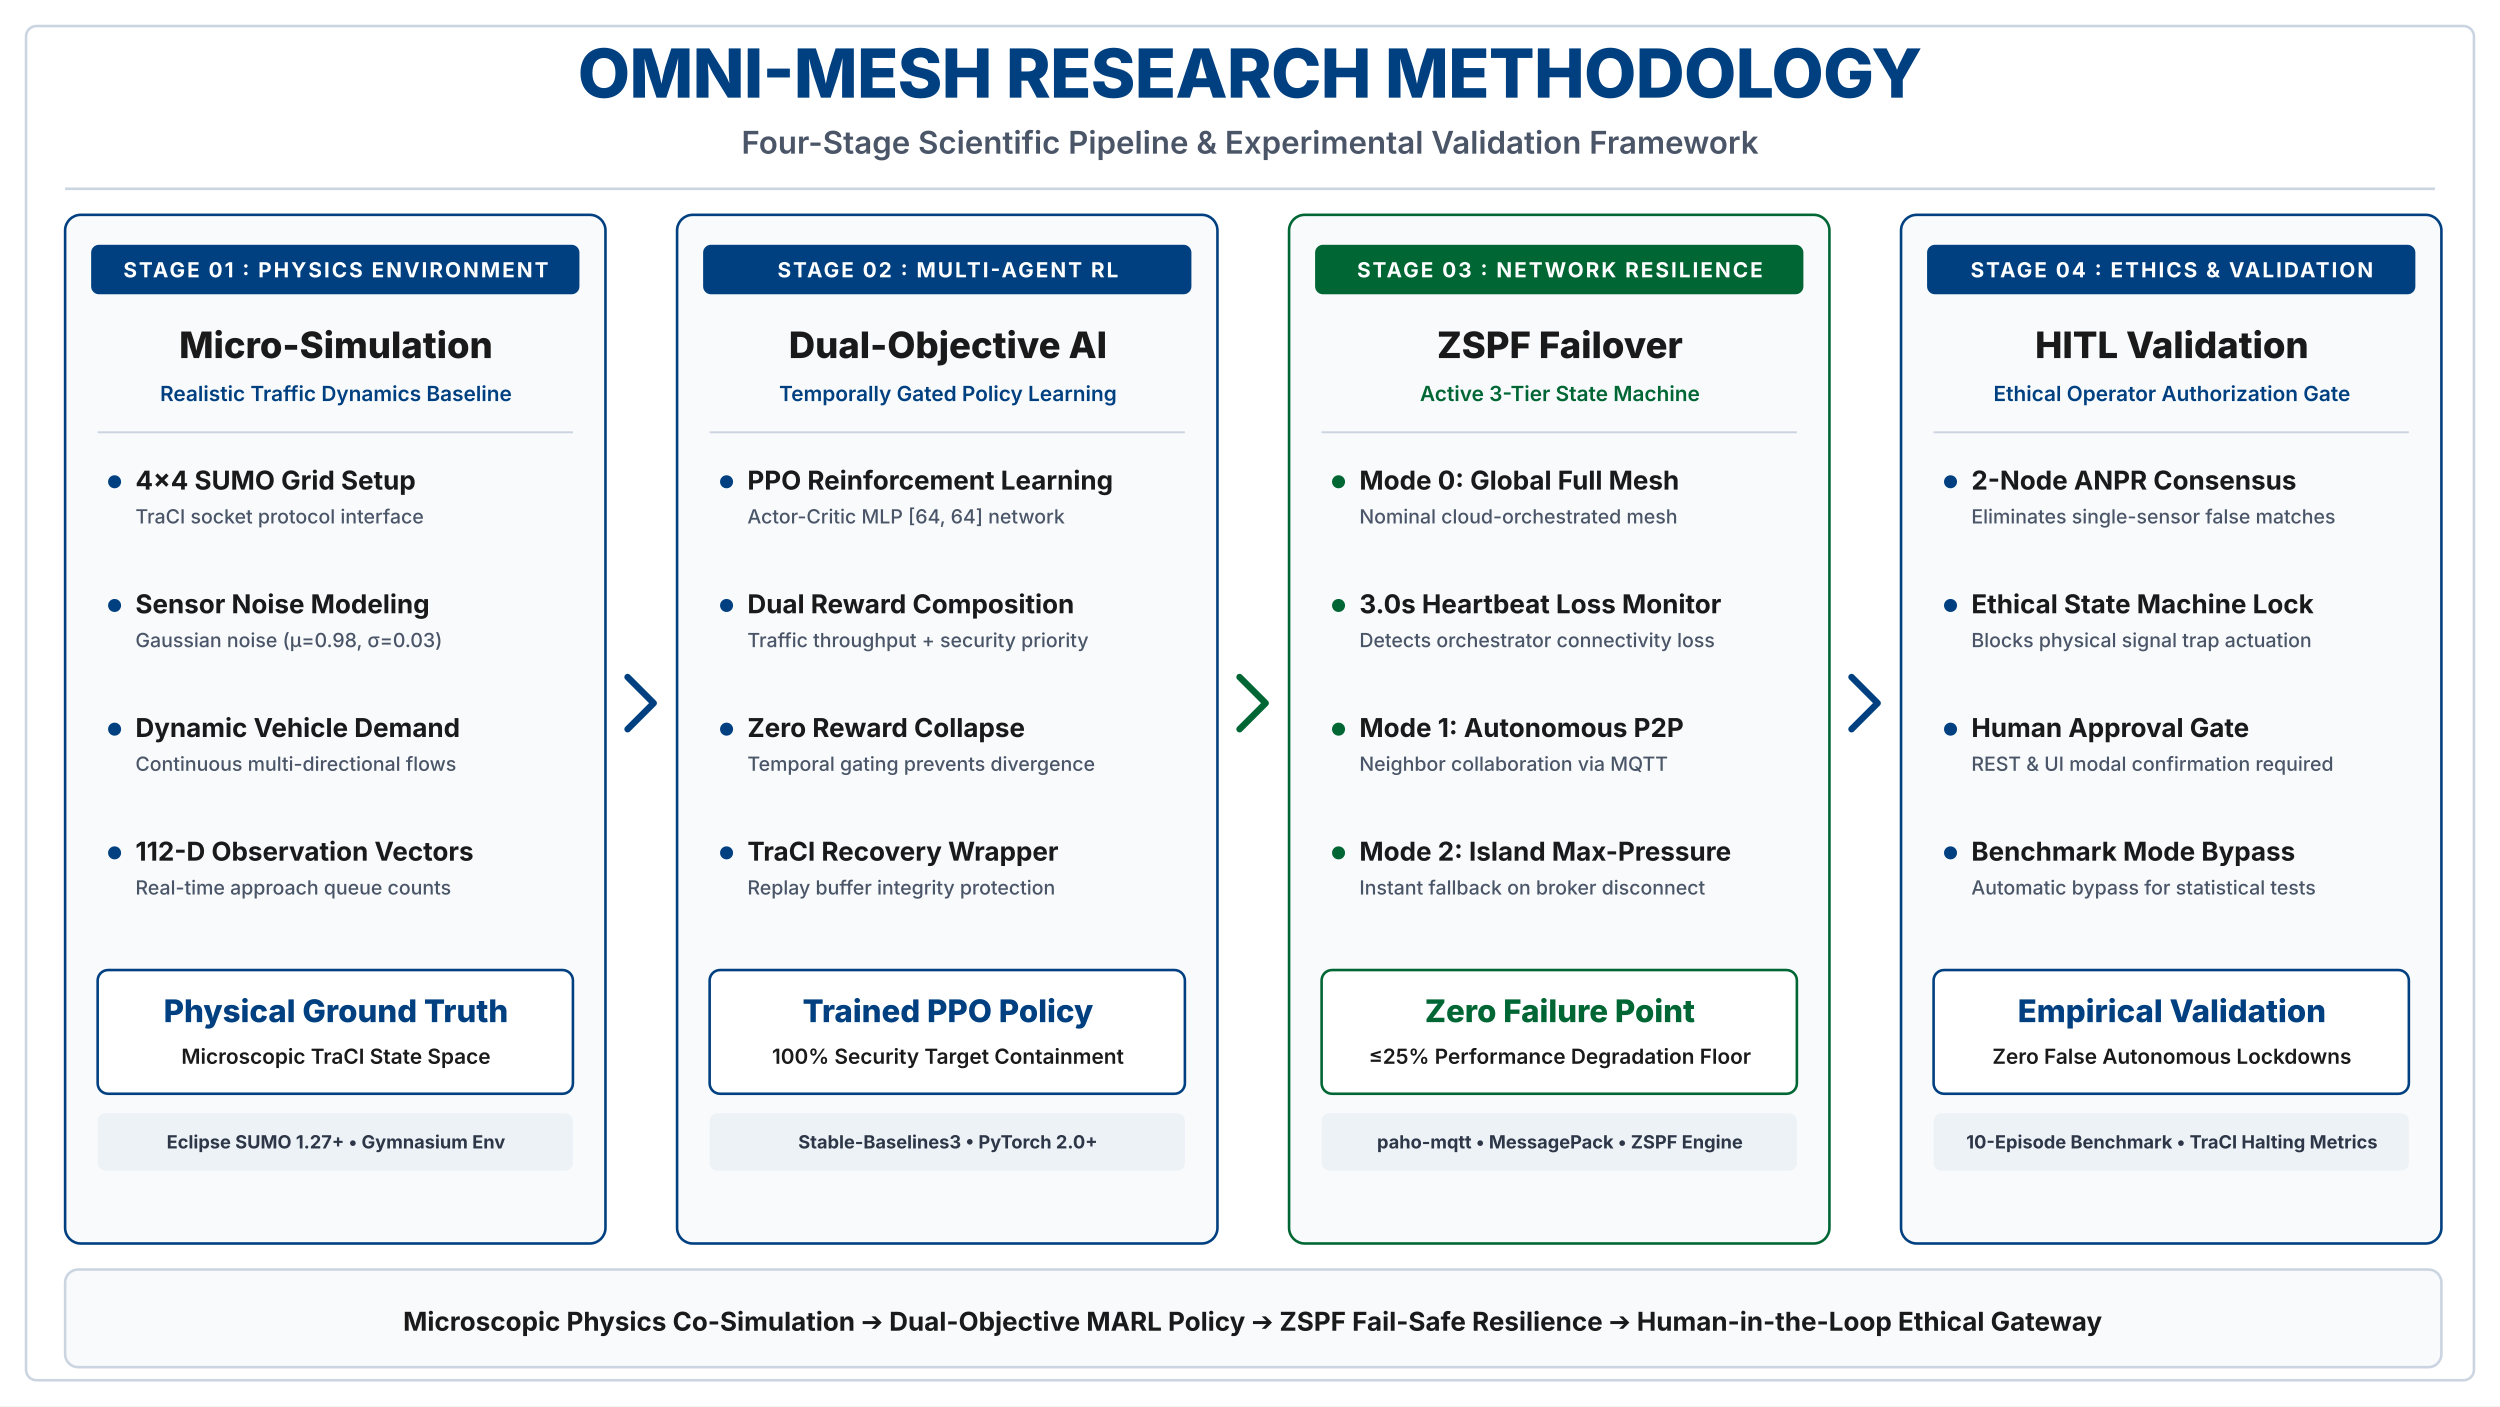
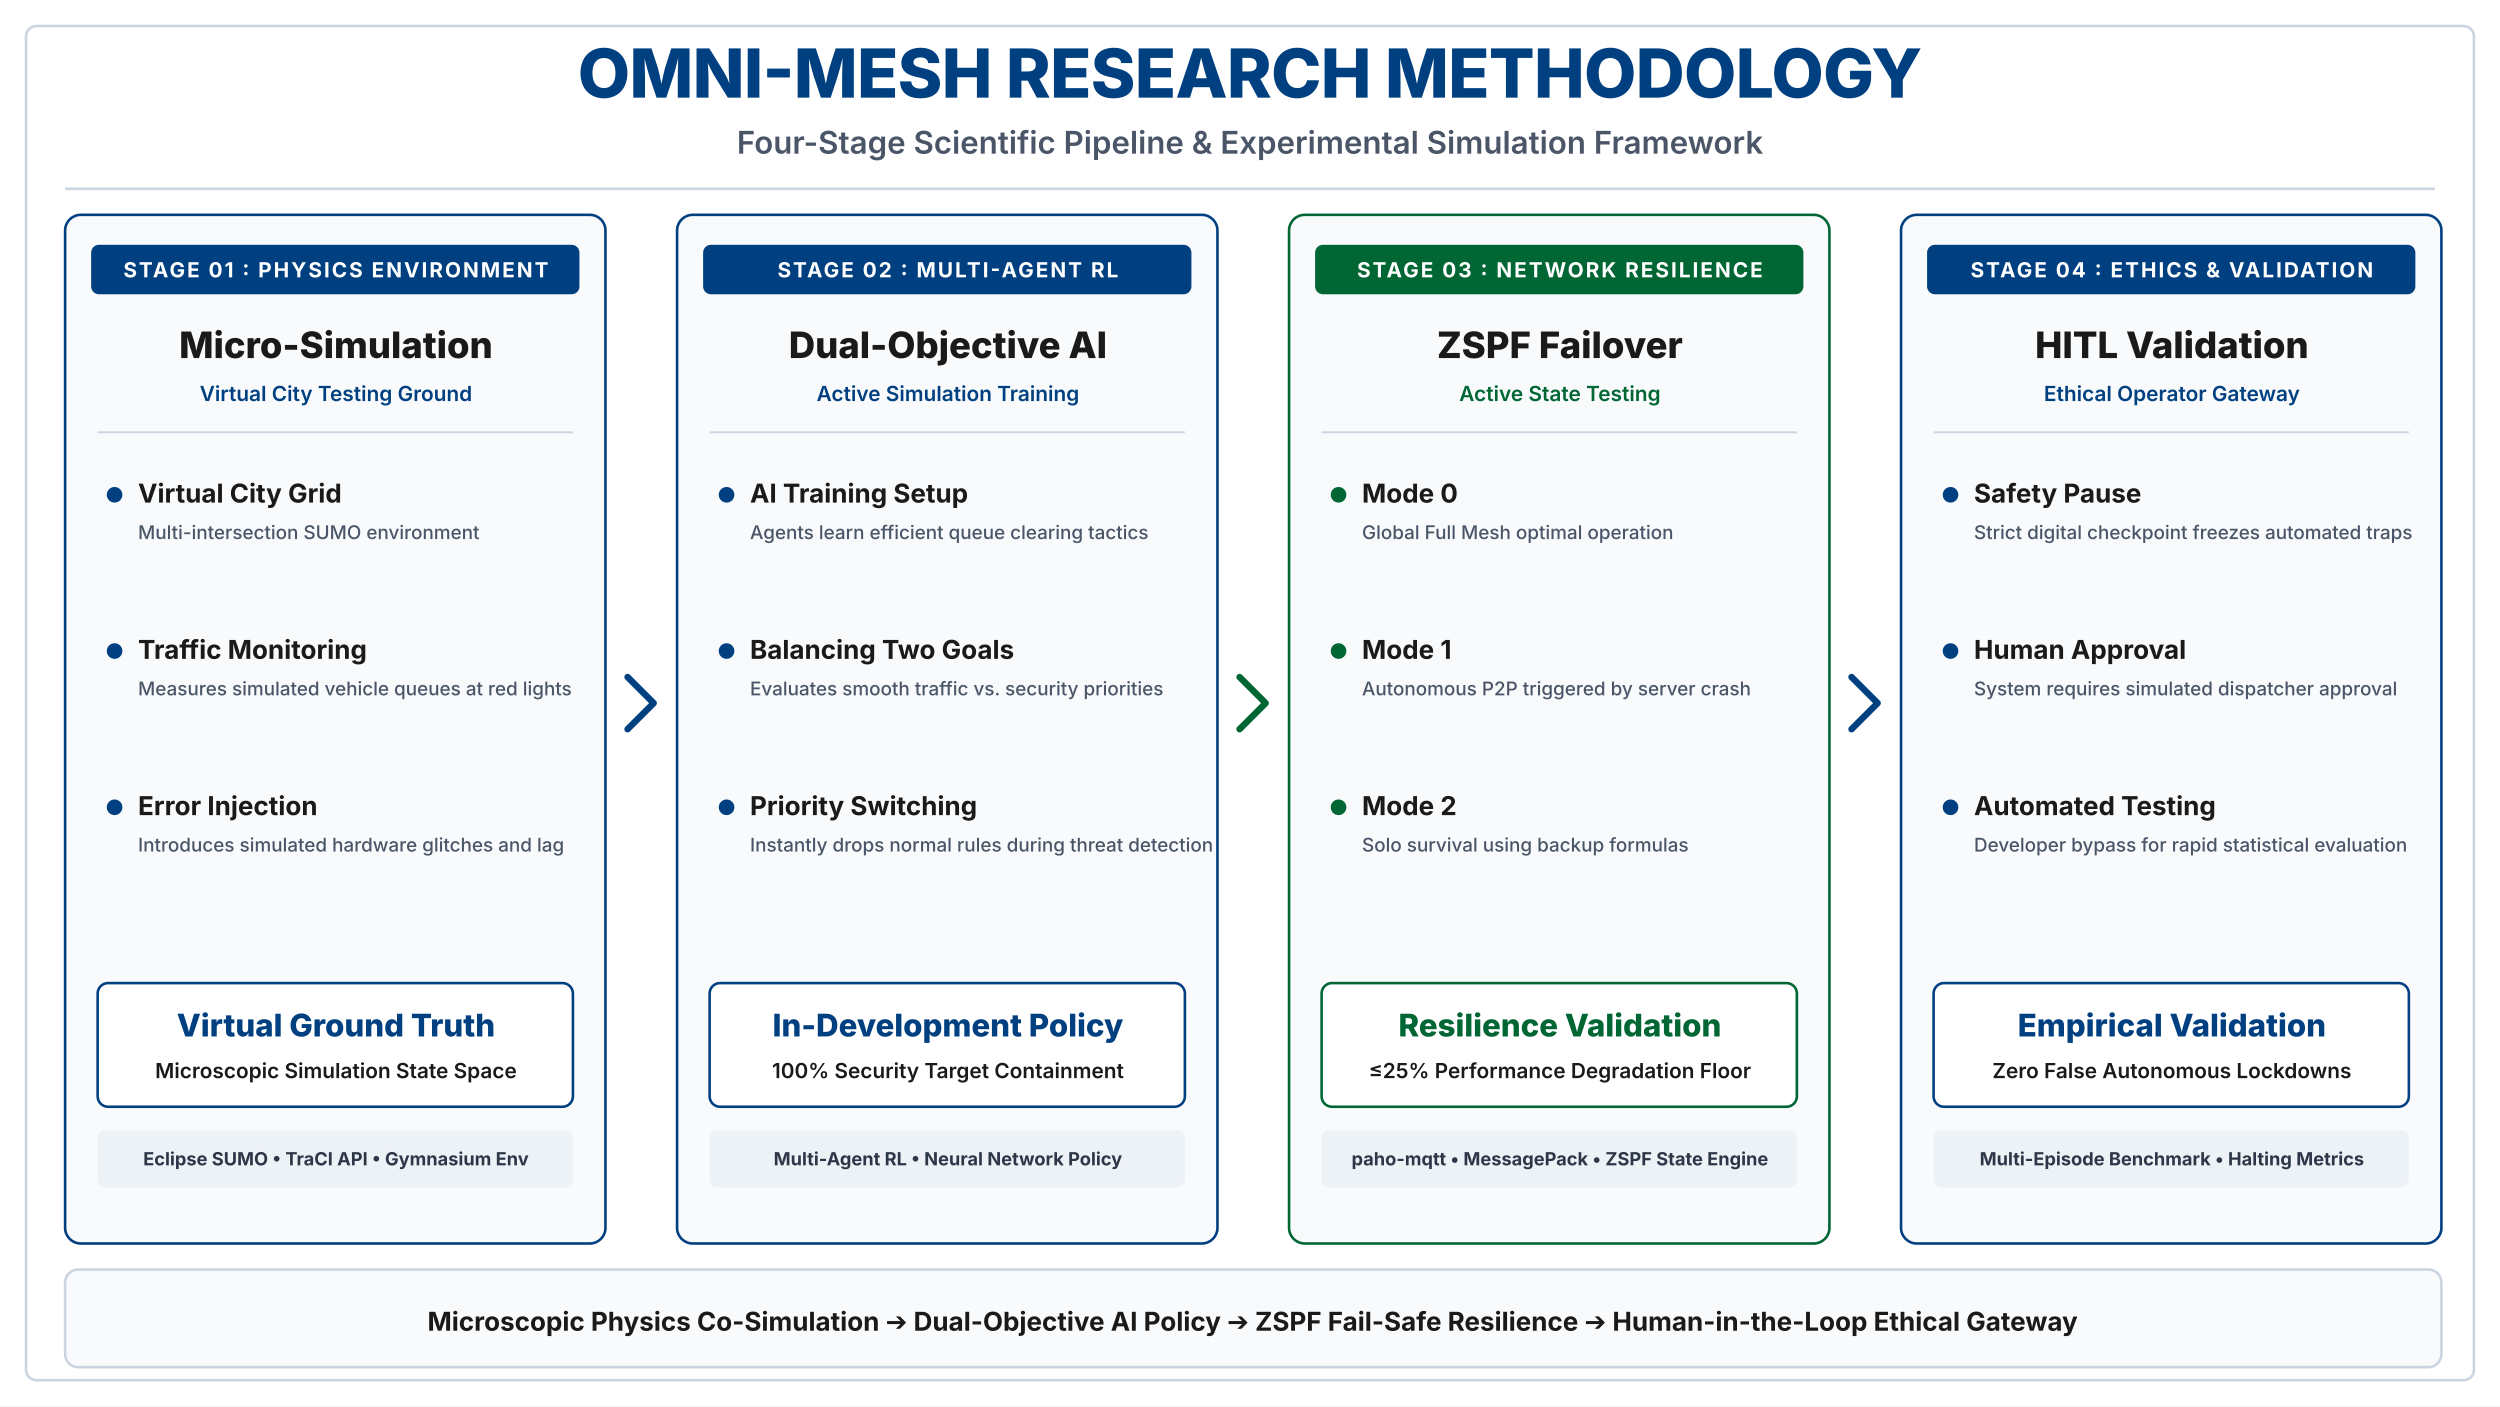
<svg xmlns="http://www.w3.org/2000/svg" viewBox="0 0 1920 1080" width="1920" height="1080">
  <rect width="1920" height="1080" fill="#FFFFFF" />
  <rect x="20" y="20" width="1880" height="1040" fill="none" stroke="#CBD5E1" stroke-width="2" rx="8" />
  <g id="header-section">
    <text x="960" y="75" text-anchor="middle" font-family="'Inter', -apple-system, sans-serif" font-size="52" font-weight="800" fill="#004080" letter-spacing="-0.5">
      OMNI-MESH RESEARCH METHODOLOGY
    </text>
    <text x="960" y="118" text-anchor="middle" font-family="'Inter', -apple-system, sans-serif" font-size="24" font-weight="600" fill="#4A5568">
-       Four-Stage Scientific Pipeline &amp; Experimental Validation Framework
+       Four-Stage Scientific Pipeline &amp; Experimental Simulation Framework
    </text>
    <line x1="50" y1="145" x2="1870" y2="145" stroke="#CBD5E1" stroke-width="2" />
  </g>
  <g id="chevron-1">
    <path d="M 482 520 L 502 540 L 482 560" fill="none" stroke="#004080" stroke-width="5" stroke-linecap="round" stroke-linejoin="round" />
  </g>
  <g id="chevron-2">
    <path d="M 952 520 L 972 540 L 952 560" fill="none" stroke="#006633" stroke-width="5" stroke-linecap="round" stroke-linejoin="round" />
  </g>
  <g id="chevron-3">
    <path d="M 1422 520 L 1442 540 L 1422 560" fill="none" stroke="#004080" stroke-width="5" stroke-linecap="round" stroke-linejoin="round" />
  </g>
  <g id="card-stage-1">
    <rect x="50" y="165" width="415" height="790" rx="12" fill="#F8FAFC" stroke="#004080" stroke-width="2" />
    <rect x="70" y="188" width="375" height="38" rx="6" fill="#004080" />
    <text x="258" y="213" text-anchor="middle" font-family="'Inter', sans-serif" font-size="16" font-weight="700" fill="#FFFFFF" letter-spacing="1.5">
      STAGE 01 : PHYSICS ENVIRONMENT
    </text>
    <text x="258" y="275" text-anchor="middle" font-family="'Inter', sans-serif" font-size="28" font-weight="800" fill="#1A1A1A">
      Micro-Simulation
    </text>
    <text x="258" y="308" text-anchor="middle" font-family="'Inter', sans-serif" font-size="16" font-weight="600" fill="#004080">
-       <tspan x="258">Realistic Traffic Dynamics Baseline</tspan>
+       Virtual City Testing Ground
    </text>
    <line x1="75" y1="332" x2="440" y2="332" stroke="#CBD5E1" stroke-width="1.5" />
    <g transform="translate(80, 360)">
-       <circle cx="8" cy="10" r="5" fill="#004080" />
-       <text x="24" y="16" font-family="'Inter', sans-serif" font-size="20" font-weight="700" fill="#1A1A1A">
-         4×4 SUMO Grid Setup
-       </text>
-       <text x="24" y="42" font-family="'Inter', sans-serif" font-size="15" font-weight="500" fill="#4A5568">
-         TraCI socket protocol interface
-       </text>
-       <circle cx="8" cy="105" r="5" fill="#004080" />
-       <text x="24" y="111" font-family="'Inter', sans-serif" font-size="20" font-weight="700" fill="#1A1A1A">
-         Sensor Noise Modeling
-       </text>
-       <text x="24" y="137" font-family="'Inter', sans-serif" font-size="15" font-weight="500" fill="#4A5568">
-         Gaussian noise (μ=0.98, σ=0.03)
-       </text>
-       <circle cx="8" cy="200" r="5" fill="#004080" />
-       <text x="24" y="206" font-family="'Inter', sans-serif" font-size="20" font-weight="700" fill="#1A1A1A">
-         Dynamic Vehicle Demand
-       </text>
-       <text x="24" y="232" font-family="'Inter', sans-serif" font-size="15" font-weight="500" fill="#4A5568">
-         Continuous multi-directional flows
-       </text>
-       <circle cx="8" cy="295" r="5" fill="#004080" />
-       <text x="24" y="301" font-family="'Inter', sans-serif" font-size="20" font-weight="700" fill="#1A1A1A">
-         112-D Observation Vectors
-       </text>
-       <text x="24" y="327" font-family="'Inter', sans-serif" font-size="15" font-weight="500" fill="#4A5568">
-         Real-time approach queue counts
-       </text>
-     </g>
-     <rect x="75" y="745" width="365" height="95" rx="8" fill="#FFFFFF" stroke="#004080" stroke-width="2" />
-     <text x="258" y="785" text-anchor="middle" font-family="'Inter', sans-serif" font-size="24" font-weight="800" fill="#004080">
-       Physical Ground Truth
-     </text>
-     <text x="258" y="817" text-anchor="middle" font-family="'Inter', sans-serif" font-size="16" font-weight="600" fill="#1A1A1A">
-       Microscopic TraCI State Space
-     </text>
-     <rect x="75" y="855" width="365" height="44" rx="6" fill="#EDF2F7" />
-     <text x="258" y="882" text-anchor="middle" font-family="'Inter', sans-serif" font-size="14" font-weight="700" fill="#2D3748">
-       Eclipse SUMO 1.27+ • Gymnasium Env
+       <circle cx="8" cy="20" r="6" fill="#004080" />
+       <text x="26" y="26" font-family="'Inter', sans-serif" font-size="20" font-weight="700" fill="#1A1A1A">
+         Virtual City Grid
+       </text>
+       <text x="26" y="54" font-family="'Inter', sans-serif" font-size="14.5" font-weight="500" fill="#4A5568">
+         Multi-intersection SUMO environment
+       </text>
+       <circle cx="8" cy="140" r="6" fill="#004080" />
+       <text x="26" y="146" font-family="'Inter', sans-serif" font-size="20" font-weight="700" fill="#1A1A1A">
+         Traffic Monitoring
+       </text>
+       <text x="26" y="174" font-family="'Inter', sans-serif" font-size="14.5" font-weight="500" fill="#4A5568">
+         Measures simulated vehicle queues at red lights
+       </text>
+       <circle cx="8" cy="260" r="6" fill="#004080" />
+       <text x="26" y="266" font-family="'Inter', sans-serif" font-size="20" font-weight="700" fill="#1A1A1A">
+         Error Injection
+       </text>
+       <text x="26" y="294" font-family="'Inter', sans-serif" font-size="14.5" font-weight="500" fill="#4A5568">
+         Introduces simulated hardware glitches and lag
+       </text>
+     </g>
+     <rect x="75" y="755" width="365" height="95" rx="8" fill="#FFFFFF" stroke="#004080" stroke-width="2" />
+     <text x="258" y="796" text-anchor="middle" font-family="'Inter', sans-serif" font-size="24" font-weight="800" fill="#004080">
+       Virtual Ground Truth
+     </text>
+     <text x="258" y="828" text-anchor="middle" font-family="'Inter', sans-serif" font-size="16" font-weight="600" fill="#1A1A1A">
+       Microscopic Simulation State Space
+     </text>
+     <rect x="75" y="868" width="365" height="44" rx="6" fill="#EDF2F7" />
+     <text x="258" y="895" text-anchor="middle" font-family="'Inter', sans-serif" font-size="14" font-weight="700" fill="#2D3748">
+       Eclipse SUMO • TraCI API • Gymnasium Env
    </text>
  </g>
  <g id="card-stage-2">
    <rect x="520" y="165" width="415" height="790" rx="12" fill="#F8FAFC" stroke="#004080" stroke-width="2" />
    <rect x="540" y="188" width="375" height="38" rx="6" fill="#004080" />
    <text x="728" y="213" text-anchor="middle" font-family="'Inter', sans-serif" font-size="16" font-weight="700" fill="#FFFFFF" letter-spacing="1.5">
      STAGE 02 : MULTI-AGENT RL
    </text>
    <text x="728" y="275" text-anchor="middle" font-family="'Inter', sans-serif" font-size="28" font-weight="800" fill="#1A1A1A">
      Dual-Objective AI
    </text>
    <text x="728" y="308" text-anchor="middle" font-family="'Inter', sans-serif" font-size="16" font-weight="600" fill="#004080">
-       <tspan x="728">Temporally Gated Policy Learning</tspan>
+       Active Simulation Training
    </text>
    <line x1="545" y1="332" x2="910" y2="332" stroke="#CBD5E1" stroke-width="1.5" />
    <g transform="translate(550, 360)">
-       <circle cx="8" cy="10" r="5" fill="#004080" />
-       <text x="24" y="16" font-family="'Inter', sans-serif" font-size="20" font-weight="700" fill="#1A1A1A">
-         PPO Reinforcement Learning
-       </text>
-       <text x="24" y="42" font-family="'Inter', sans-serif" font-size="15" font-weight="500" fill="#4A5568">
-         Actor-Critic MLP [64, 64] network
-       </text>
-       <circle cx="8" cy="105" r="5" fill="#004080" />
-       <text x="24" y="111" font-family="'Inter', sans-serif" font-size="20" font-weight="700" fill="#1A1A1A">
-         Dual Reward Composition
-       </text>
-       <text x="24" y="137" font-family="'Inter', sans-serif" font-size="15" font-weight="500" fill="#4A5568">
-         Traffic throughput + security priority
-       </text>
-       <circle cx="8" cy="200" r="5" fill="#004080" />
-       <text x="24" y="206" font-family="'Inter', sans-serif" font-size="20" font-weight="700" fill="#1A1A1A">
-         Zero Reward Collapse
-       </text>
-       <text x="24" y="232" font-family="'Inter', sans-serif" font-size="15" font-weight="500" fill="#4A5568">
-         Temporal gating prevents divergence
-       </text>
-       <circle cx="8" cy="295" r="5" fill="#004080" />
-       <text x="24" y="301" font-family="'Inter', sans-serif" font-size="20" font-weight="700" fill="#1A1A1A">
-         TraCI Recovery Wrapper
-       </text>
-       <text x="24" y="327" font-family="'Inter', sans-serif" font-size="15" font-weight="500" fill="#4A5568">
-         Replay buffer integrity protection
-       </text>
-     </g>
-     <rect x="545" y="745" width="365" height="95" rx="8" fill="#FFFFFF" stroke="#004080" stroke-width="2" />
-     <text x="728" y="785" text-anchor="middle" font-family="'Inter', sans-serif" font-size="24" font-weight="800" fill="#004080">
-       Trained PPO Policy
-     </text>
-     <text x="728" y="817" text-anchor="middle" font-family="'Inter', sans-serif" font-size="16" font-weight="600" fill="#1A1A1A">
+       <circle cx="8" cy="20" r="6" fill="#004080" />
+       <text x="26" y="26" font-family="'Inter', sans-serif" font-size="20" font-weight="700" fill="#1A1A1A">
+         AI Training Setup
+       </text>
+       <text x="26" y="54" font-family="'Inter', sans-serif" font-size="14.5" font-weight="500" fill="#4A5568">
+         Agents learn efficient queue clearing tactics
+       </text>
+       <circle cx="8" cy="140" r="6" fill="#004080" />
+       <text x="26" y="146" font-family="'Inter', sans-serif" font-size="20" font-weight="700" fill="#1A1A1A">
+         Balancing Two Goals
+       </text>
+       <text x="26" y="174" font-family="'Inter', sans-serif" font-size="14.5" font-weight="500" fill="#4A5568">
+         Evaluates smooth traffic vs. security priorities
+       </text>
+       <circle cx="8" cy="260" r="6" fill="#004080" />
+       <text x="26" y="266" font-family="'Inter', sans-serif" font-size="20" font-weight="700" fill="#1A1A1A">
+         Priority Switching
+       </text>
+       <text x="26" y="294" font-family="'Inter', sans-serif" font-size="14.5" font-weight="500" fill="#4A5568">
+         Instantly drops normal rules during threat detection
+       </text>
+     </g>
+     <rect x="545" y="755" width="365" height="95" rx="8" fill="#FFFFFF" stroke="#004080" stroke-width="2" />
+     <text x="728" y="796" text-anchor="middle" font-family="'Inter', sans-serif" font-size="24" font-weight="800" fill="#004080">
+       In-Development Policy
+     </text>
+     <text x="728" y="828" text-anchor="middle" font-family="'Inter', sans-serif" font-size="16" font-weight="600" fill="#1A1A1A">
      100% Security Target Containment
    </text>
-     <rect x="545" y="855" width="365" height="44" rx="6" fill="#EDF2F7" />
-     <text x="728" y="882" text-anchor="middle" font-family="'Inter', sans-serif" font-size="14" font-weight="700" fill="#2D3748">
-       Stable-Baselines3 • PyTorch 2.0+
+     <rect x="545" y="868" width="365" height="44" rx="6" fill="#EDF2F7" />
+     <text x="728" y="895" text-anchor="middle" font-family="'Inter', sans-serif" font-size="14" font-weight="700" fill="#2D3748">
+       Multi-Agent RL • Neural Network Policy
    </text>
  </g>
  <g id="card-stage-3">
    <rect x="990" y="165" width="415" height="790" rx="12" fill="#F8FAFC" stroke="#006633" stroke-width="2" />
    <rect x="1010" y="188" width="375" height="38" rx="6" fill="#006633" />
    <text x="1198" y="213" text-anchor="middle" font-family="'Inter', sans-serif" font-size="16" font-weight="700" fill="#FFFFFF" letter-spacing="1.5">
      STAGE 03 : NETWORK RESILIENCE
    </text>
    <text x="1198" y="275" text-anchor="middle" font-family="'Inter', sans-serif" font-size="28" font-weight="800" fill="#1A1A1A">
      ZSPF Failover
    </text>
    <text x="1198" y="308" text-anchor="middle" font-family="'Inter', sans-serif" font-size="16" font-weight="600" fill="#006633">
-       <tspan x="1198">Active 3-Tier State Machine</tspan>
+       Active State Testing
    </text>
    <line x1="1015" y1="332" x2="1380" y2="332" stroke="#CBD5E1" stroke-width="1.5" />
    <g transform="translate(1020, 360)">
-       <circle cx="8" cy="10" r="5" fill="#006633" />
-       <text x="24" y="16" font-family="'Inter', sans-serif" font-size="20" font-weight="700" fill="#1A1A1A">
-         Mode 0: Global Full Mesh
-       </text>
-       <text x="24" y="42" font-family="'Inter', sans-serif" font-size="15" font-weight="500" fill="#4A5568">
-         Nominal cloud-orchestrated mesh
-       </text>
-       <circle cx="8" cy="105" r="5" fill="#006633" />
-       <text x="24" y="111" font-family="'Inter', sans-serif" font-size="20" font-weight="700" fill="#1A1A1A">
-         3.0s Heartbeat Loss Monitor
-       </text>
-       <text x="24" y="137" font-family="'Inter', sans-serif" font-size="15" font-weight="500" fill="#4A5568">
-         Detects orchestrator connectivity loss
-       </text>
-       <circle cx="8" cy="200" r="5" fill="#006633" />
-       <text x="24" y="206" font-family="'Inter', sans-serif" font-size="20" font-weight="700" fill="#1A1A1A">
-         Mode 1: Autonomous P2P
-       </text>
-       <text x="24" y="232" font-family="'Inter', sans-serif" font-size="15" font-weight="500" fill="#4A5568">
-         Neighbor collaboration via MQTT
-       </text>
-       <circle cx="8" cy="295" r="5" fill="#006633" />
-       <text x="24" y="301" font-family="'Inter', sans-serif" font-size="20" font-weight="700" fill="#1A1A1A">
-         Mode 2: Island Max-Pressure
-       </text>
-       <text x="24" y="327" font-family="'Inter', sans-serif" font-size="15" font-weight="500" fill="#4A5568">
-         Instant fallback on broker disconnect
-       </text>
-     </g>
-     <rect x="1015" y="745" width="365" height="95" rx="8" fill="#FFFFFF" stroke="#006633" stroke-width="2" />
-     <text x="1198" y="785" text-anchor="middle" font-family="'Inter', sans-serif" font-size="24" font-weight="800" fill="#006633">
-       Zero Failure Point
-     </text>
-     <text x="1198" y="817" text-anchor="middle" font-family="'Inter', sans-serif" font-size="16" font-weight="600" fill="#1A1A1A">
+       <circle cx="8" cy="20" r="6" fill="#006633" />
+       <text x="26" y="26" font-family="'Inter', sans-serif" font-size="20" font-weight="700" fill="#1A1A1A">
+         Mode 0
+       </text>
+       <text x="26" y="54" font-family="'Inter', sans-serif" font-size="14.5" font-weight="500" fill="#4A5568">
+         Global Full Mesh optimal operation
+       </text>
+       <circle cx="8" cy="140" r="6" fill="#006633" />
+       <text x="26" y="146" font-family="'Inter', sans-serif" font-size="20" font-weight="700" fill="#1A1A1A">
+         Mode 1
+       </text>
+       <text x="26" y="174" font-family="'Inter', sans-serif" font-size="14.5" font-weight="500" fill="#4A5568">
+         Autonomous P2P triggered by server crash
+       </text>
+       <circle cx="8" cy="260" r="6" fill="#006633" />
+       <text x="26" y="266" font-family="'Inter', sans-serif" font-size="20" font-weight="700" fill="#1A1A1A">
+         Mode 2
+       </text>
+       <text x="26" y="294" font-family="'Inter', sans-serif" font-size="14.5" font-weight="500" fill="#4A5568">
+         Solo survival using backup formulas
+       </text>
+     </g>
+     <rect x="1015" y="755" width="365" height="95" rx="8" fill="#FFFFFF" stroke="#006633" stroke-width="2" />
+     <text x="1198" y="796" text-anchor="middle" font-family="'Inter', sans-serif" font-size="24" font-weight="800" fill="#006633">
+       Resilience Validation
+     </text>
+     <text x="1198" y="828" text-anchor="middle" font-family="'Inter', sans-serif" font-size="16" font-weight="600" fill="#1A1A1A">
      ≤25% Performance Degradation Floor
    </text>
-     <rect x="1015" y="855" width="365" height="44" rx="6" fill="#EDF2F7" />
-     <text x="1198" y="882" text-anchor="middle" font-family="'Inter', sans-serif" font-size="14" font-weight="700" fill="#2D3748">
-       paho-mqtt • MessagePack • ZSPF Engine
+     <rect x="1015" y="868" width="365" height="44" rx="6" fill="#EDF2F7" />
+     <text x="1198" y="895" text-anchor="middle" font-family="'Inter', sans-serif" font-size="14" font-weight="700" fill="#2D3748">
+       paho-mqtt • MessagePack • ZSPF State Engine
    </text>
  </g>
  <g id="card-stage-4">
    <rect x="1460" y="165" width="415" height="790" rx="12" fill="#F8FAFC" stroke="#004080" stroke-width="2" />
    <rect x="1480" y="188" width="375" height="38" rx="6" fill="#004080" />
    <text x="1668" y="213" text-anchor="middle" font-family="'Inter', sans-serif" font-size="16" font-weight="700" fill="#FFFFFF" letter-spacing="1.5">
      STAGE 04 : ETHICS &amp; VALIDATION
    </text>
    <text x="1668" y="275" text-anchor="middle" font-family="'Inter', sans-serif" font-size="28" font-weight="800" fill="#1A1A1A">
      HITL Validation
    </text>
    <text x="1668" y="308" text-anchor="middle" font-family="'Inter', sans-serif" font-size="16" font-weight="600" fill="#004080">
-       <tspan x="1668">Ethical Operator Authorization Gate</tspan>
+       Ethical Operator Gateway
    </text>
    <line x1="1485" y1="332" x2="1850" y2="332" stroke="#CBD5E1" stroke-width="1.5" />
    <g transform="translate(1490, 360)">
-       <circle cx="8" cy="10" r="5" fill="#004080" />
-       <text x="24" y="16" font-family="'Inter', sans-serif" font-size="20" font-weight="700" fill="#1A1A1A">
-         2-Node ANPR Consensus
-       </text>
-       <text x="24" y="42" font-family="'Inter', sans-serif" font-size="15" font-weight="500" fill="#4A5568">
-         Eliminates single-sensor false matches
-       </text>
-       <circle cx="8" cy="105" r="5" fill="#004080" />
-       <text x="24" y="111" font-family="'Inter', sans-serif" font-size="20" font-weight="700" fill="#1A1A1A">
-         Ethical State Machine Lock
-       </text>
-       <text x="24" y="137" font-family="'Inter', sans-serif" font-size="15" font-weight="500" fill="#4A5568">
-         Blocks physical signal trap actuation
-       </text>
-       <circle cx="8" cy="200" r="5" fill="#004080" />
-       <text x="24" y="206" font-family="'Inter', sans-serif" font-size="20" font-weight="700" fill="#1A1A1A">
-         Human Approval Gate
-       </text>
-       <text x="24" y="232" font-family="'Inter', sans-serif" font-size="15" font-weight="500" fill="#4A5568">
-         REST &amp; UI modal confirmation required
-       </text>
-       <circle cx="8" cy="295" r="5" fill="#004080" />
-       <text x="24" y="301" font-family="'Inter', sans-serif" font-size="20" font-weight="700" fill="#1A1A1A">
-         Benchmark Mode Bypass
-       </text>
-       <text x="24" y="327" font-family="'Inter', sans-serif" font-size="15" font-weight="500" fill="#4A5568">
-         Automatic bypass for statistical tests
-       </text>
-     </g>
-     <rect x="1485" y="745" width="365" height="95" rx="8" fill="#FFFFFF" stroke="#004080" stroke-width="2" />
-     <text x="1668" y="785" text-anchor="middle" font-family="'Inter', sans-serif" font-size="24" font-weight="800" fill="#004080">
+       <circle cx="8" cy="20" r="6" fill="#004080" />
+       <text x="26" y="26" font-family="'Inter', sans-serif" font-size="20" font-weight="700" fill="#1A1A1A">
+         Safety Pause
+       </text>
+       <text x="26" y="54" font-family="'Inter', sans-serif" font-size="14.5" font-weight="500" fill="#4A5568">
+         Strict digital checkpoint freezes automated traps
+       </text>
+       <circle cx="8" cy="140" r="6" fill="#004080" />
+       <text x="26" y="146" font-family="'Inter', sans-serif" font-size="20" font-weight="700" fill="#1A1A1A">
+         Human Approval
+       </text>
+       <text x="26" y="174" font-family="'Inter', sans-serif" font-size="14.5" font-weight="500" fill="#4A5568">
+         System requires simulated dispatcher approval
+       </text>
+       <circle cx="8" cy="260" r="6" fill="#004080" />
+       <text x="26" y="266" font-family="'Inter', sans-serif" font-size="20" font-weight="700" fill="#1A1A1A">
+         Automated Testing
+       </text>
+       <text x="26" y="294" font-family="'Inter', sans-serif" font-size="14.5" font-weight="500" fill="#4A5568">
+         Developer bypass for rapid statistical evaluation
+       </text>
+     </g>
+     <rect x="1485" y="755" width="365" height="95" rx="8" fill="#FFFFFF" stroke="#004080" stroke-width="2" />
+     <text x="1668" y="796" text-anchor="middle" font-family="'Inter', sans-serif" font-size="24" font-weight="800" fill="#004080">
      Empirical Validation
    </text>
-     <text x="1668" y="817" text-anchor="middle" font-family="'Inter', sans-serif" font-size="16" font-weight="600" fill="#1A1A1A">
+     <text x="1668" y="828" text-anchor="middle" font-family="'Inter', sans-serif" font-size="16" font-weight="600" fill="#1A1A1A">
      Zero False Autonomous Lockdowns
    </text>
-     <rect x="1485" y="855" width="365" height="44" rx="6" fill="#EDF2F7" />
-     <text x="1668" y="882" text-anchor="middle" font-family="'Inter', sans-serif" font-size="14" font-weight="700" fill="#2D3748">
-       10-Episode Benchmark • TraCI Halting Metrics
+     <rect x="1485" y="868" width="365" height="44" rx="6" fill="#EDF2F7" />
+     <text x="1668" y="895" text-anchor="middle" font-family="'Inter', sans-serif" font-size="14" font-weight="700" fill="#2D3748">
+       Multi-Episode Benchmark • Halting Metrics
    </text>
  </g>
  <g id="bottom-bar">
    <rect x="50" y="975" width="1825" height="75" rx="10" fill="#F8FAFC" stroke="#CBD5E1" stroke-width="2" />
    <text x="962" y="1022" text-anchor="middle" font-family="'Inter', sans-serif" font-size="20" font-weight="700" fill="#1A1A1A">
-       Microscopic Physics Co-Simulation  ➔  Dual-Objective MARL Policy  ➔  ZSPF Fail-Safe Resilience  ➔  Human-in-the-Loop Ethical Gateway
+       Microscopic Physics Co-Simulation  ➔  Dual-Objective AI Policy  ➔  ZSPF Fail-Safe Resilience  ➔  Human-in-the-Loop Ethical Gateway
    </text>
  </g>
</svg>
